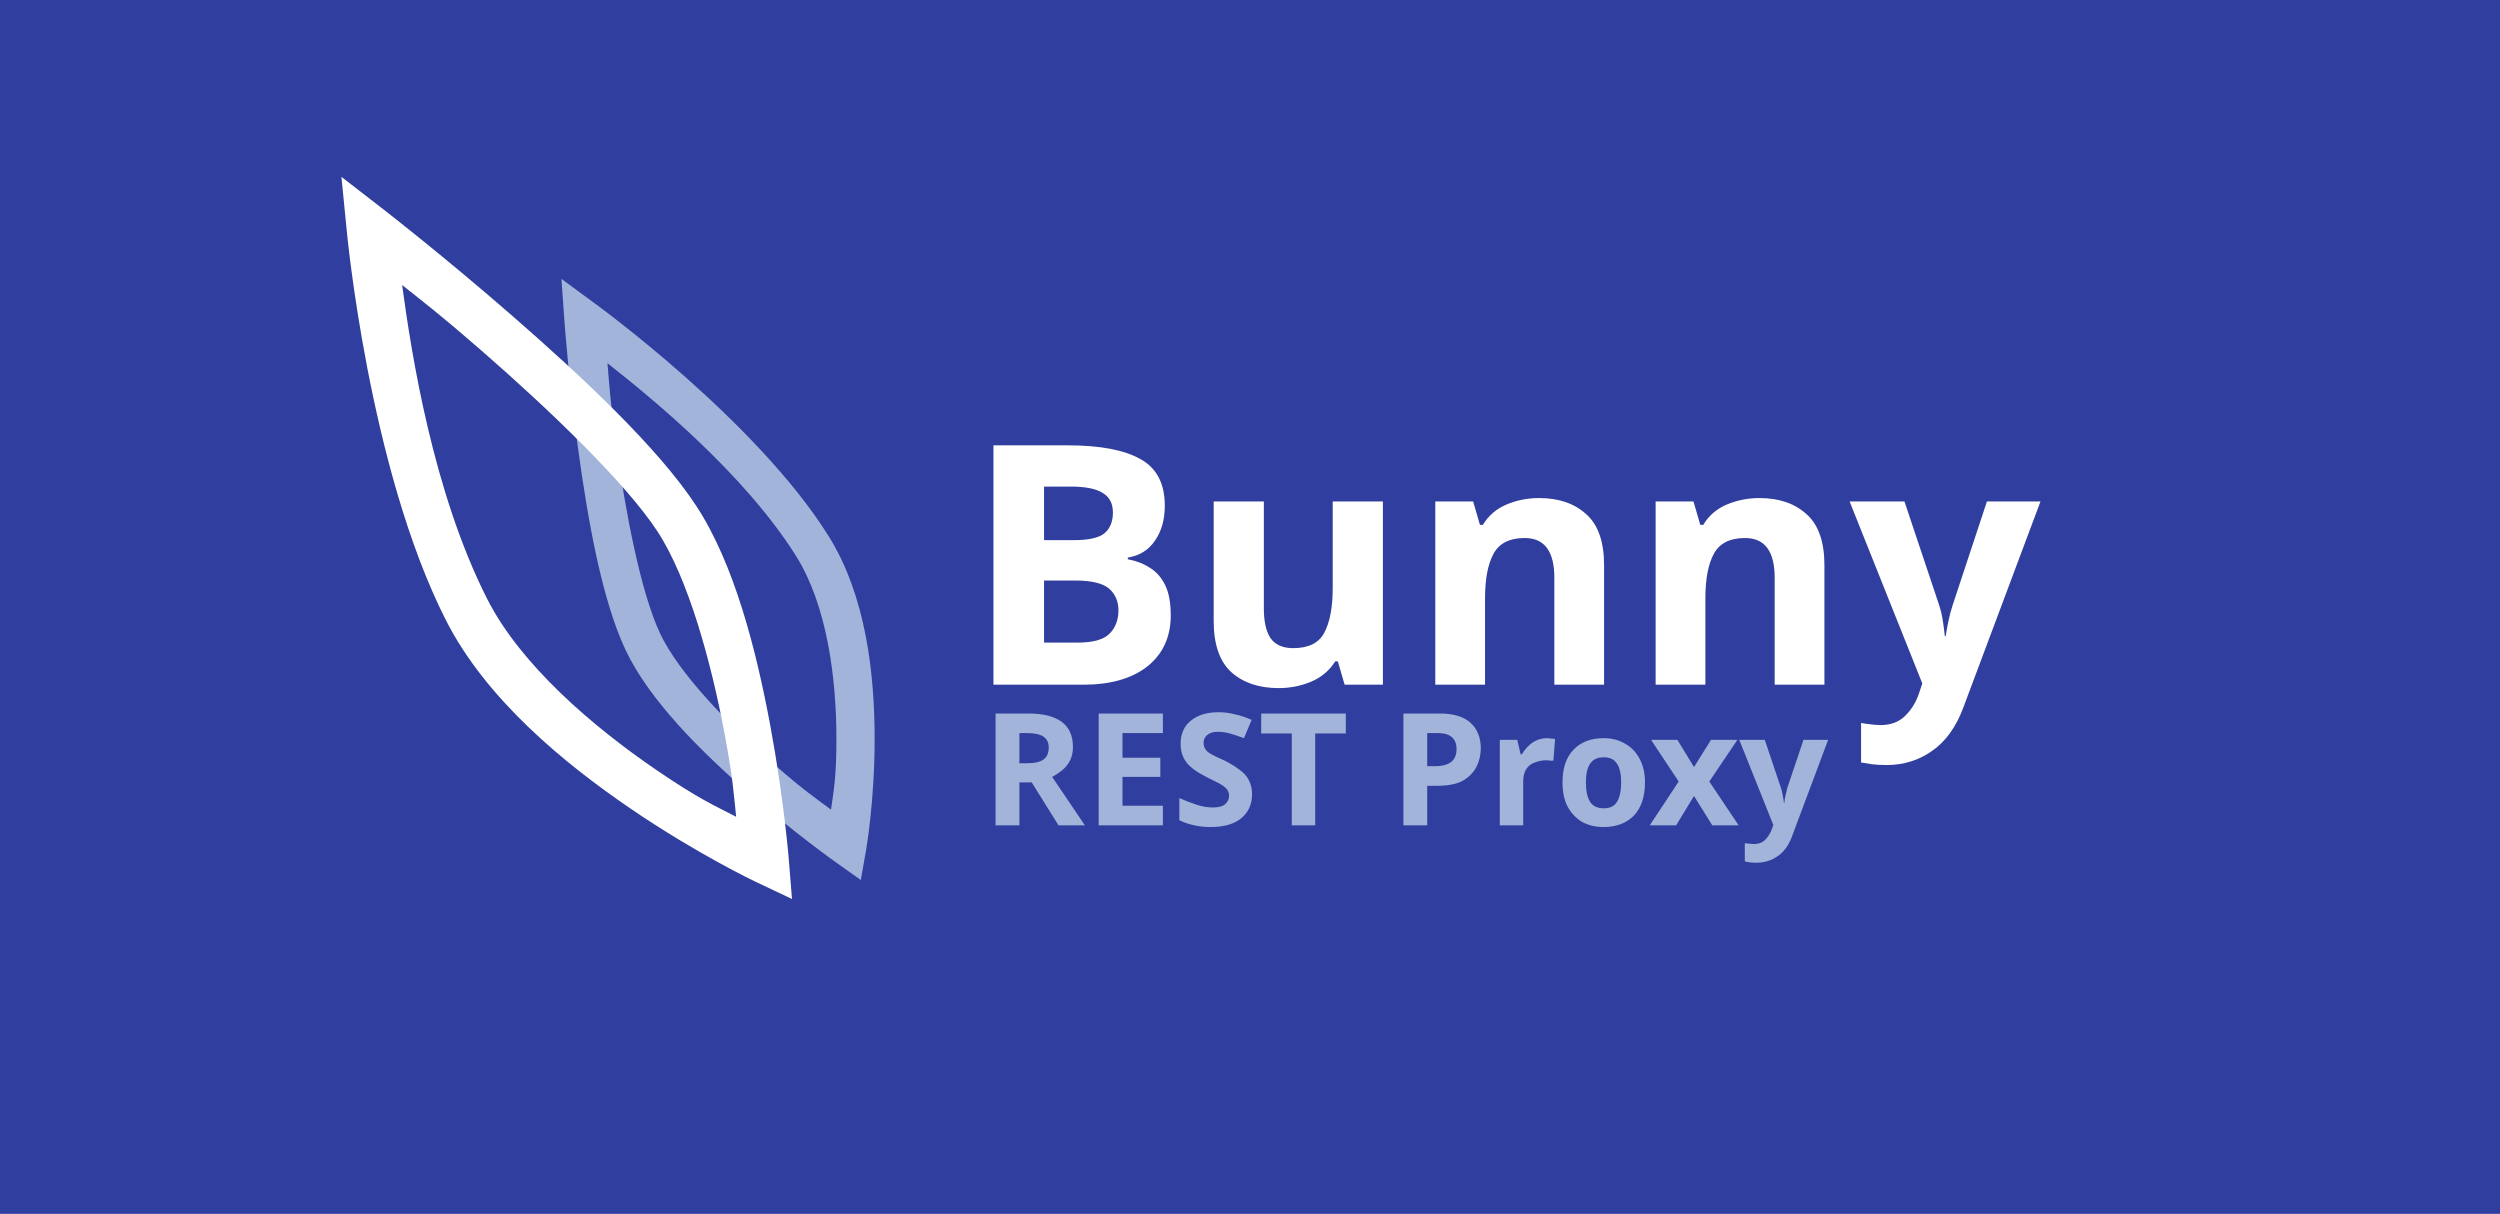
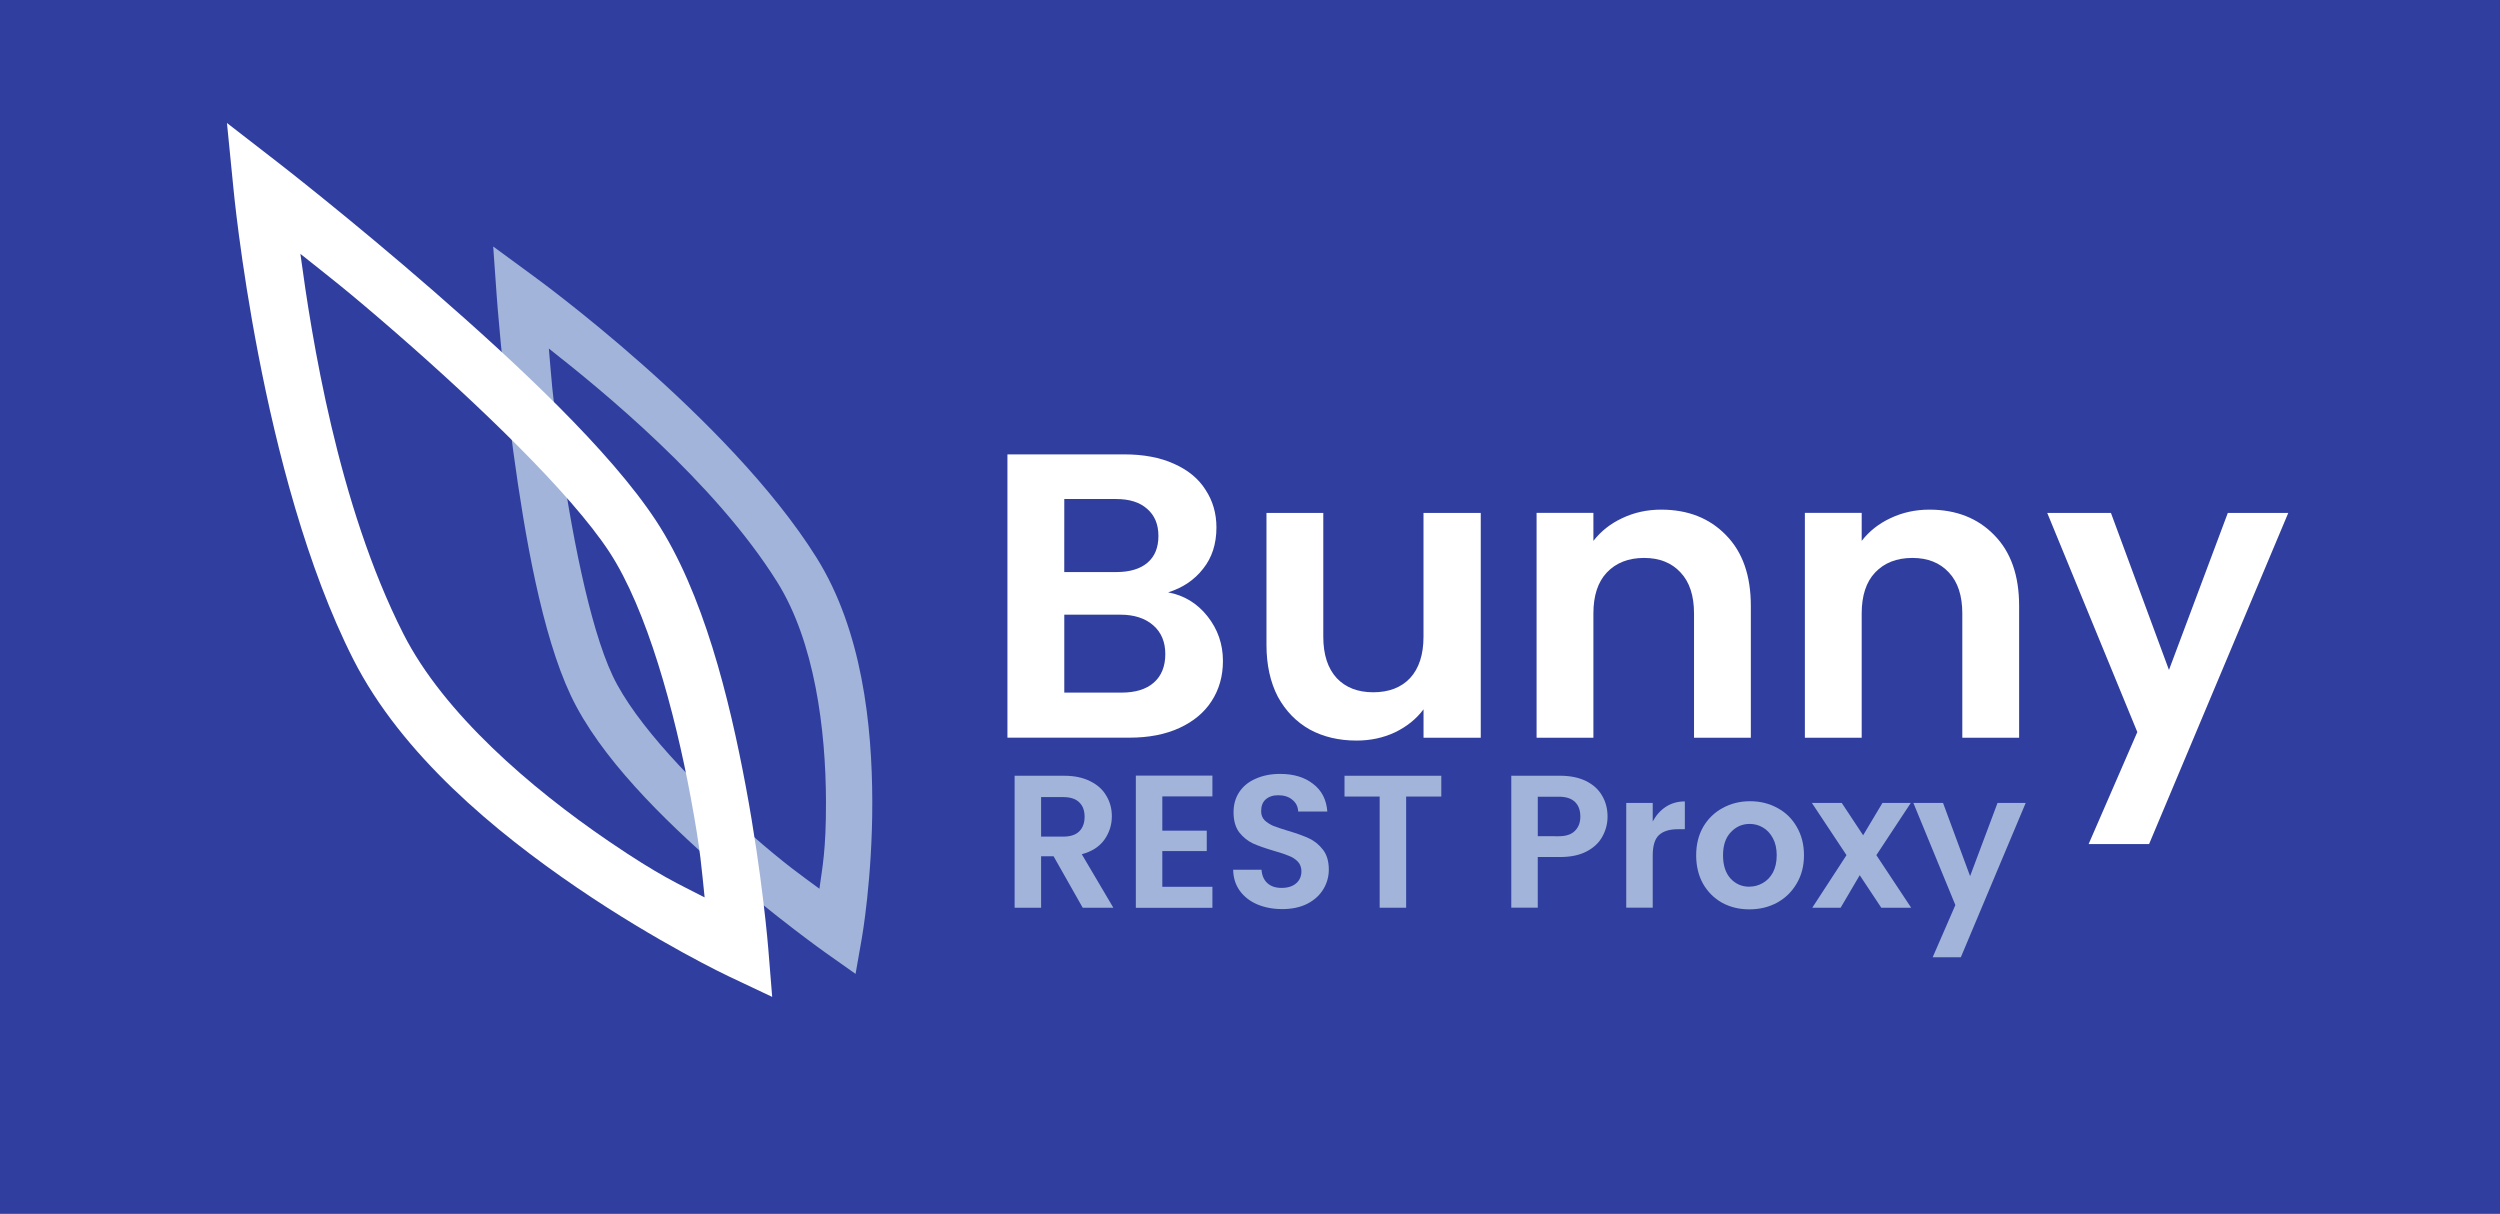
<svg xmlns="http://www.w3.org/2000/svg" width="347.26" height="168.61" version="1.1" viewBox="0 0 91.879 44.611">
  <g transform="translate(-53.61 -104.27)">
-     <g>
-       <rect x="53.61" y="104.27" width="91.879" height="44.611" ry="0" fill="#303f9f" />
-       <text x="89.01" y="129.434" fill="#ffffff" font-size="12.325px" letter-spacing="0px" stroke-width=".308" word-spacing="0px" style="line-height:1.25" xml:space="preserve">
-         <tspan x="89.01" y="129.434" dx="0" dy="0" font-family="Poppins" font-weight="600">Bunny</tspan>
-         <tspan x="89.01" y="145.383" font-family="'Roboto Condensed'" font-weight="bold" />
-       </text>
-       <text x="89.684" y="134.598" fill="#a2b4d9" font-size="5.742px" letter-spacing="0px" stroke-width=".269" word-spacing="0px" style="line-height:1.25" xml:space="preserve">
-         <tspan x="89.684" y="134.598" font-family="Poppins" font-weight="600" stroke-width=".269">REST Proxy</tspan>
-         <tspan x="89.684" y="142.029" font-family="'Roboto Condensed'" font-weight="bold" />
-       </text>
+     <rect x="53.61" y="104.27" width="91.879" height="44.611" ry="0" fill="#303f9f" />
+     <g fill="#fff" stroke-width=".373" aria-label="Bunny ">
+       <path d="m96.541 126.04q0.88 0.164 1.447 0.88t0.567 1.641q0 0.835-0.418 1.477-0.403 0.626-1.178 0.984t-1.835 0.358h-4.489v-10.411h4.295q1.059 0 1.82 0.343 0.776 0.343 1.163 0.955 0.403 0.612 0.403 1.387 0 0.91-0.492 1.521-0.477 0.612-1.283 0.865zm-3.818-0.746h1.909q0.746 0 1.149-0.343 0.403-0.343 0.403-0.984 0-0.641-0.418-0.999-0.403-0.358-1.133-0.358h-1.909zm2.103 4.43q0.761 0 1.178-0.358 0.433-0.373 0.433-1.059 0-0.671-0.447-1.059t-1.208-0.388h-2.058v2.864z" />
+       <path d="m108.03 123.12v8.263h-2.103v-1.044q-0.403 0.537-1.059 0.85-0.641 0.298-1.402 0.298-0.969 0-1.715-0.403-0.746-0.418-1.178-1.208-0.418-0.805-0.418-1.909v-4.847h2.088v4.549q0 0.984 0.492 1.521 0.492 0.522 1.342 0.522 0.865 0 1.357-0.522 0.492-0.537 0.492-1.521v-4.549z" />
+       <path d="m114.66 123q1.477 0 2.386 0.94 0.91 0.925 0.91 2.595v4.847h-2.088v-4.564q0-0.984-0.492-1.506-0.492-0.537-1.342-0.537-0.865 0-1.372 0.537-0.492 0.522-0.492 1.506v4.564h-2.088v-8.263h2.088v1.029q0.418-0.537 1.059-0.835 0.656-0.313 1.432-0.313z" />
+       <path d="m124.52 123q1.477 0 2.386 0.94 0.91 0.925 0.91 2.595v4.847h-2.088v-4.564q0-0.984-0.492-1.506-0.492-0.537-1.342-0.537-0.865 0-1.372 0.537-0.492 0.522-0.492 1.506v4.564h-2.088v-8.263h2.088v1.029q0.418-0.537 1.059-0.835 0.656-0.313 1.432-0.313z" />
+       <path d="m131.19 123.12 2.133 5.772 2.163-5.772h2.222l-5.116 12.171h-2.222l1.79-4.117-3.311-8.054z" />
    </g>
-     <path d="m74.244 114.52 0.107 1.514s0.153 2.147 0.504 4.719c0.351 2.571 0.869 5.54 1.74 7.393 0.885 1.881 2.812 3.768 4.523 5.262 1.711 1.494 3.223 2.562 3.223 2.562l0.906 0.641 0.191-1.092s0.322-1.815 0.316-4.141c-0.005-2.326-0.309-5.196-1.695-7.412-2.665-4.258-8.592-8.547-8.592-8.547zm1.69 3.098c1.579 1.241 5.032 4.051 6.936 7.092 1.137 1.817 1.475 4.476 1.48 6.672 0.004 1.49-0.111 1.986-0.199 2.643-0.548-0.407-0.988-0.699-2.107-1.676-1.653-1.443-3.484-3.33-4.176-4.801-0.706-1.5-1.275-4.463-1.619-6.984-0.219-1.604-0.242-2.113-0.314-2.945z" color="#000000" fill="#a2b4d9" style="-inkscape-stroke:none" />
-     <path d="m66.158 110.77 0.195 1.971s0.809 8.736 3.643 14.318c1.47 2.895 4.319 5.244 6.787 6.928 2.469 1.684 4.6 2.691 4.6 2.691l1.334 0.631-0.119-1.469s-0.176-2.207-0.68-4.91-1.299-5.904-2.725-8.076c-1.406-2.143-4.24-4.785-6.758-6.979s-4.711-3.893-4.711-3.893zm2.231 3.975c0.847 0.677 1.362 1.056 2.926 2.418 2.477 2.158 5.283 4.847 6.451 6.627 1.148 1.75 1.988 4.844 2.475 7.453 0.313 1.679 0.334 2.204 0.424 3.045-0.77-0.401-1.347-0.638-2.92-1.711-2.353-1.605-5-3.872-6.227-6.289-2-3.94-2.791-9.04-3.129-11.543z" color="#000000" fill="#fff" style="-inkscape-stroke:none" />
-     <rect x="61.957" y="109.81" width="28.54" height="28.54" opacity="0" stroke-width="0" />
+     <g fill="#a2b4d9" stroke-width=".326" aria-label="REST Proxy ">
+       <path d="m93.401 137.63-1.07-1.89h-0.459v1.89h-0.973v-4.85h1.821q0.563 0 0.959 0.202 0.396 0.195 0.591 0.535 0.202 0.334 0.202 0.75 0 0.479-0.278 0.869-0.278 0.382-0.827 0.528l1.16 1.966zm-1.529-2.613h0.813q0.396 0 0.591-0.195 0.195-0.195 0.195-0.535 0-0.34-0.195-0.528-0.195-0.195-0.591-0.195h-0.813z" />
+       <path d="m96.327 133.54v1.258h1.633v0.75h-1.633v1.313h1.841v0.771h-2.814v-4.857h2.814v0.764z" />
+       <path d="m100.73 137.68q-0.507 0-0.917-0.174-0.403-0.174-0.639-0.5-0.236-0.327-0.243-0.771h1.042q0.021 0.306 0.208 0.486 0.195 0.181 0.528 0.181 0.34 0 0.535-0.167 0.195-0.167 0.195-0.445 0-0.215-0.132-0.354-0.132-0.139-0.334-0.215-0.195-0.083-0.542-0.181-0.473-0.139-0.771-0.271-0.292-0.139-0.507-0.41-0.208-0.278-0.208-0.737 0-0.431 0.215-0.75 0.215-0.32 0.605-0.486 0.389-0.174 0.889-0.174 0.75 0 1.216 0.368 0.473 0.361 0.521 1.014h-1.07q-0.014-0.271-0.215-0.431-0.195-0.167-0.521-0.167-0.285 0-0.459 0.153-0.167 0.146-0.167 0.438 0 0.195 0.125 0.327 0.132 0.125 0.32 0.208 0.195 0.076 0.542 0.181 0.473 0.139 0.771 0.278 0.299 0.139 0.514 0.417t0.215 0.73q0 0.389-0.202 0.723-0.202 0.334-0.591 0.535-0.389 0.195-0.924 0.195z" />
+       <path d="m106.58 132.78v0.764h-1.292v4.086h-0.973v-4.086h-1.292v-0.764z" />
+       <path d="m112.69 134.28q0 0.389-0.188 0.73-0.181 0.34-0.577 0.549-0.389 0.208-0.987 0.208h-0.813v1.862h-0.973v-4.85h1.786q0.563 0 0.959 0.195 0.396 0.195 0.591 0.535 0.202 0.34 0.202 0.771zm-1.793 0.723q0.396 0 0.591-0.195 0.202-0.195 0.202-0.528 0-0.347-0.195-0.535-0.195-0.195-0.598-0.195h-0.771v1.452z" />
+       <path d="m114.35 134.46q0.188-0.347 0.486-0.542 0.306-0.195 0.695-0.195v1.022h-0.257q-0.459 0-0.695 0.215-0.229 0.215-0.229 0.75v1.918h-0.973v-3.85h0.973z" />
+       <path d="m117.9 137.69q-0.556 0-1.001-0.243-0.445-0.25-0.702-0.702-0.25-0.452-0.25-1.042t0.257-1.042q0.264-0.452 0.716-0.695 0.452-0.25 1.008-0.25t1.008 0.25q0.452 0.243 0.709 0.695 0.264 0.452 0.264 1.042t-0.271 1.042q-0.264 0.452-0.723 0.702-0.452 0.243-1.014 0.243zm0-0.834q0.264 0 0.493-0.132 0.236-0.132 0.375-0.389 0.139-0.264 0.139-0.632t-0.139-0.625q-0.139-0.264-0.368-0.396-0.222-0.132-0.486-0.132-0.41 0-0.695 0.306-0.285 0.299-0.285 0.848t0.278 0.855q0.278 0.299 0.688 0.299z" />
+       <path d="m122.75 137.63-0.792-1.195-0.702 1.195h-1.042l1.258-1.932-1.272-1.918h1.098l0.785 1.188 0.709-1.188h1.042l-1.265 1.918 1.279 1.932z" />
+       <path d="m125.02 133.78 0.994 2.689 1.008-2.689h1.035l-2.383 5.67h-1.035l0.834-1.918-1.543-3.752z" />
+     </g>
+     <path d="m71.736 113.33 0.13 1.832s0.185 2.599 0.61 5.71c0.425 3.112 1.052 6.705 2.106 8.946 1.071 2.277 3.403 4.559 5.474 6.368 2.071 1.808 3.9 3.101 3.9 3.101l1.097 0.775 0.232-1.321s0.389-2.196 0.383-5.011c-0.006-2.815-0.373-6.288-2.052-8.97-3.225-5.153-10.398-10.343-10.398-10.343zm2.045 3.749c1.911 1.501 6.09 4.902 8.393 8.582 1.376 2.199 1.786 5.417 1.792 8.074 0.004 1.804-0.134 2.404-0.241 3.198-0.663-0.492-1.196-0.845-2.55-2.028-2-1.746-4.216-4.03-5.053-5.81-0.854-1.815-1.543-5.401-1.96-8.452-0.265-1.942-0.292-2.557-0.381-3.564z" color="#000000" fill="#a2b4d9" stroke-width="1.21" style="-inkscape-stroke:none" />
+     <path d="m61.951 108.79 0.236 2.385s0.979 10.572 4.408 17.328c1.779 3.504 5.226 6.346 8.214 8.384 2.987 2.038 5.566 3.257 5.566 3.257l1.614 0.763-0.144-1.777s-0.212-2.671-0.823-5.942c-0.61-3.271-1.572-7.144-3.297-9.774-1.702-2.593-5.131-5.79-8.178-8.445-3.047-2.655-5.701-4.711-5.701-4.711zm2.699 4.81c1.025 0.819 1.648 1.278 3.541 2.926 2.998 2.611 6.393 5.866 7.807 8.02 1.39 2.118 2.406 5.862 2.995 9.02 0.379 2.032 0.404 2.668 0.513 3.685-0.932-0.485-1.631-0.772-3.534-2.071-2.848-1.943-6.05-4.686-7.535-7.611-2.421-4.768-3.378-10.941-3.787-13.969z" color="#000000" fill="#fff" stroke-width="1.21" style="-inkscape-stroke:none" />
+     <rect x="57.594" y="107.76" width="34.539" height="34.539" opacity="0" stroke-width="0" />
  </g>
</svg>
